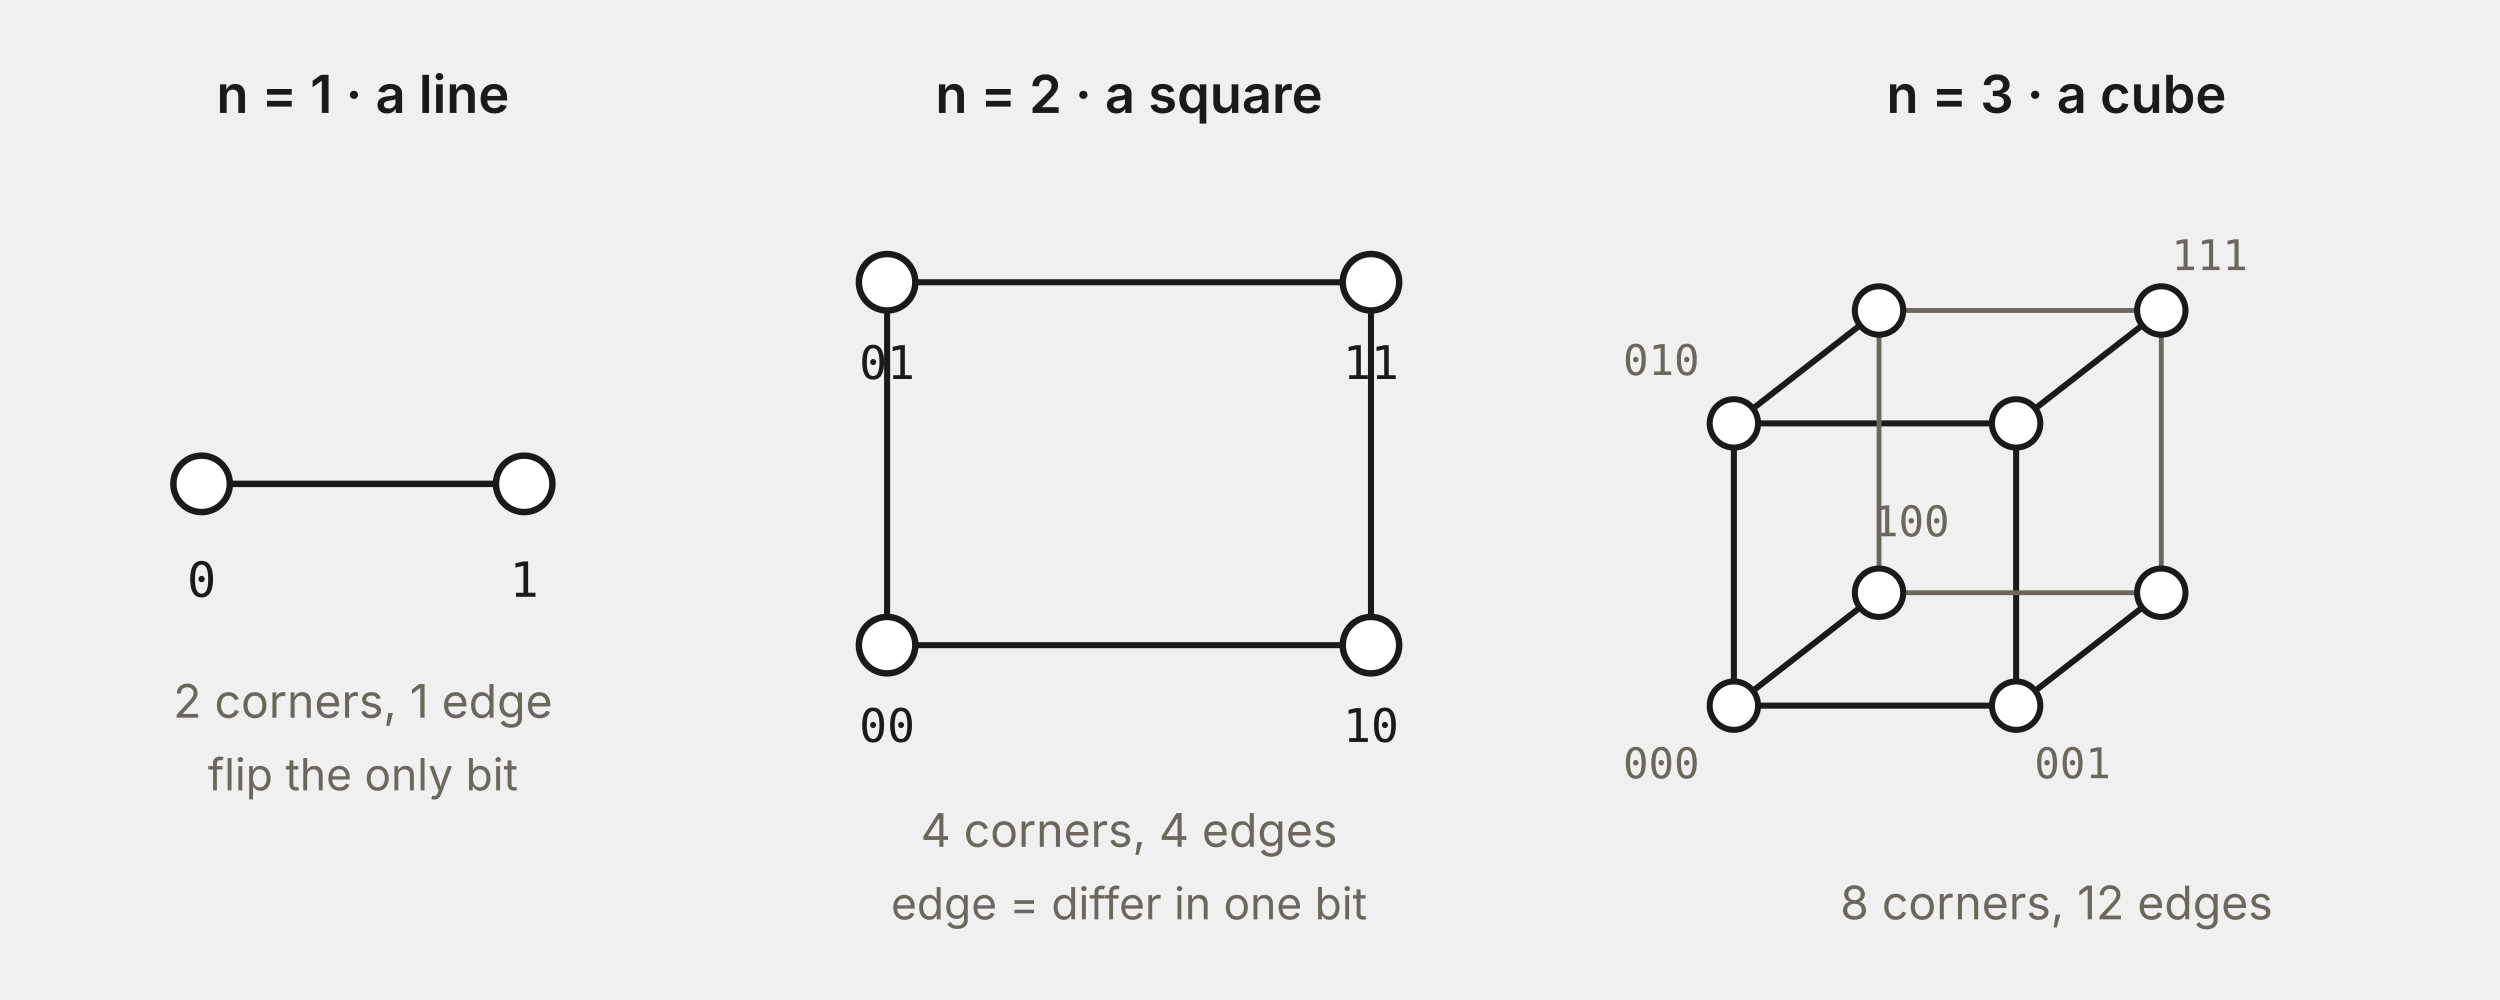
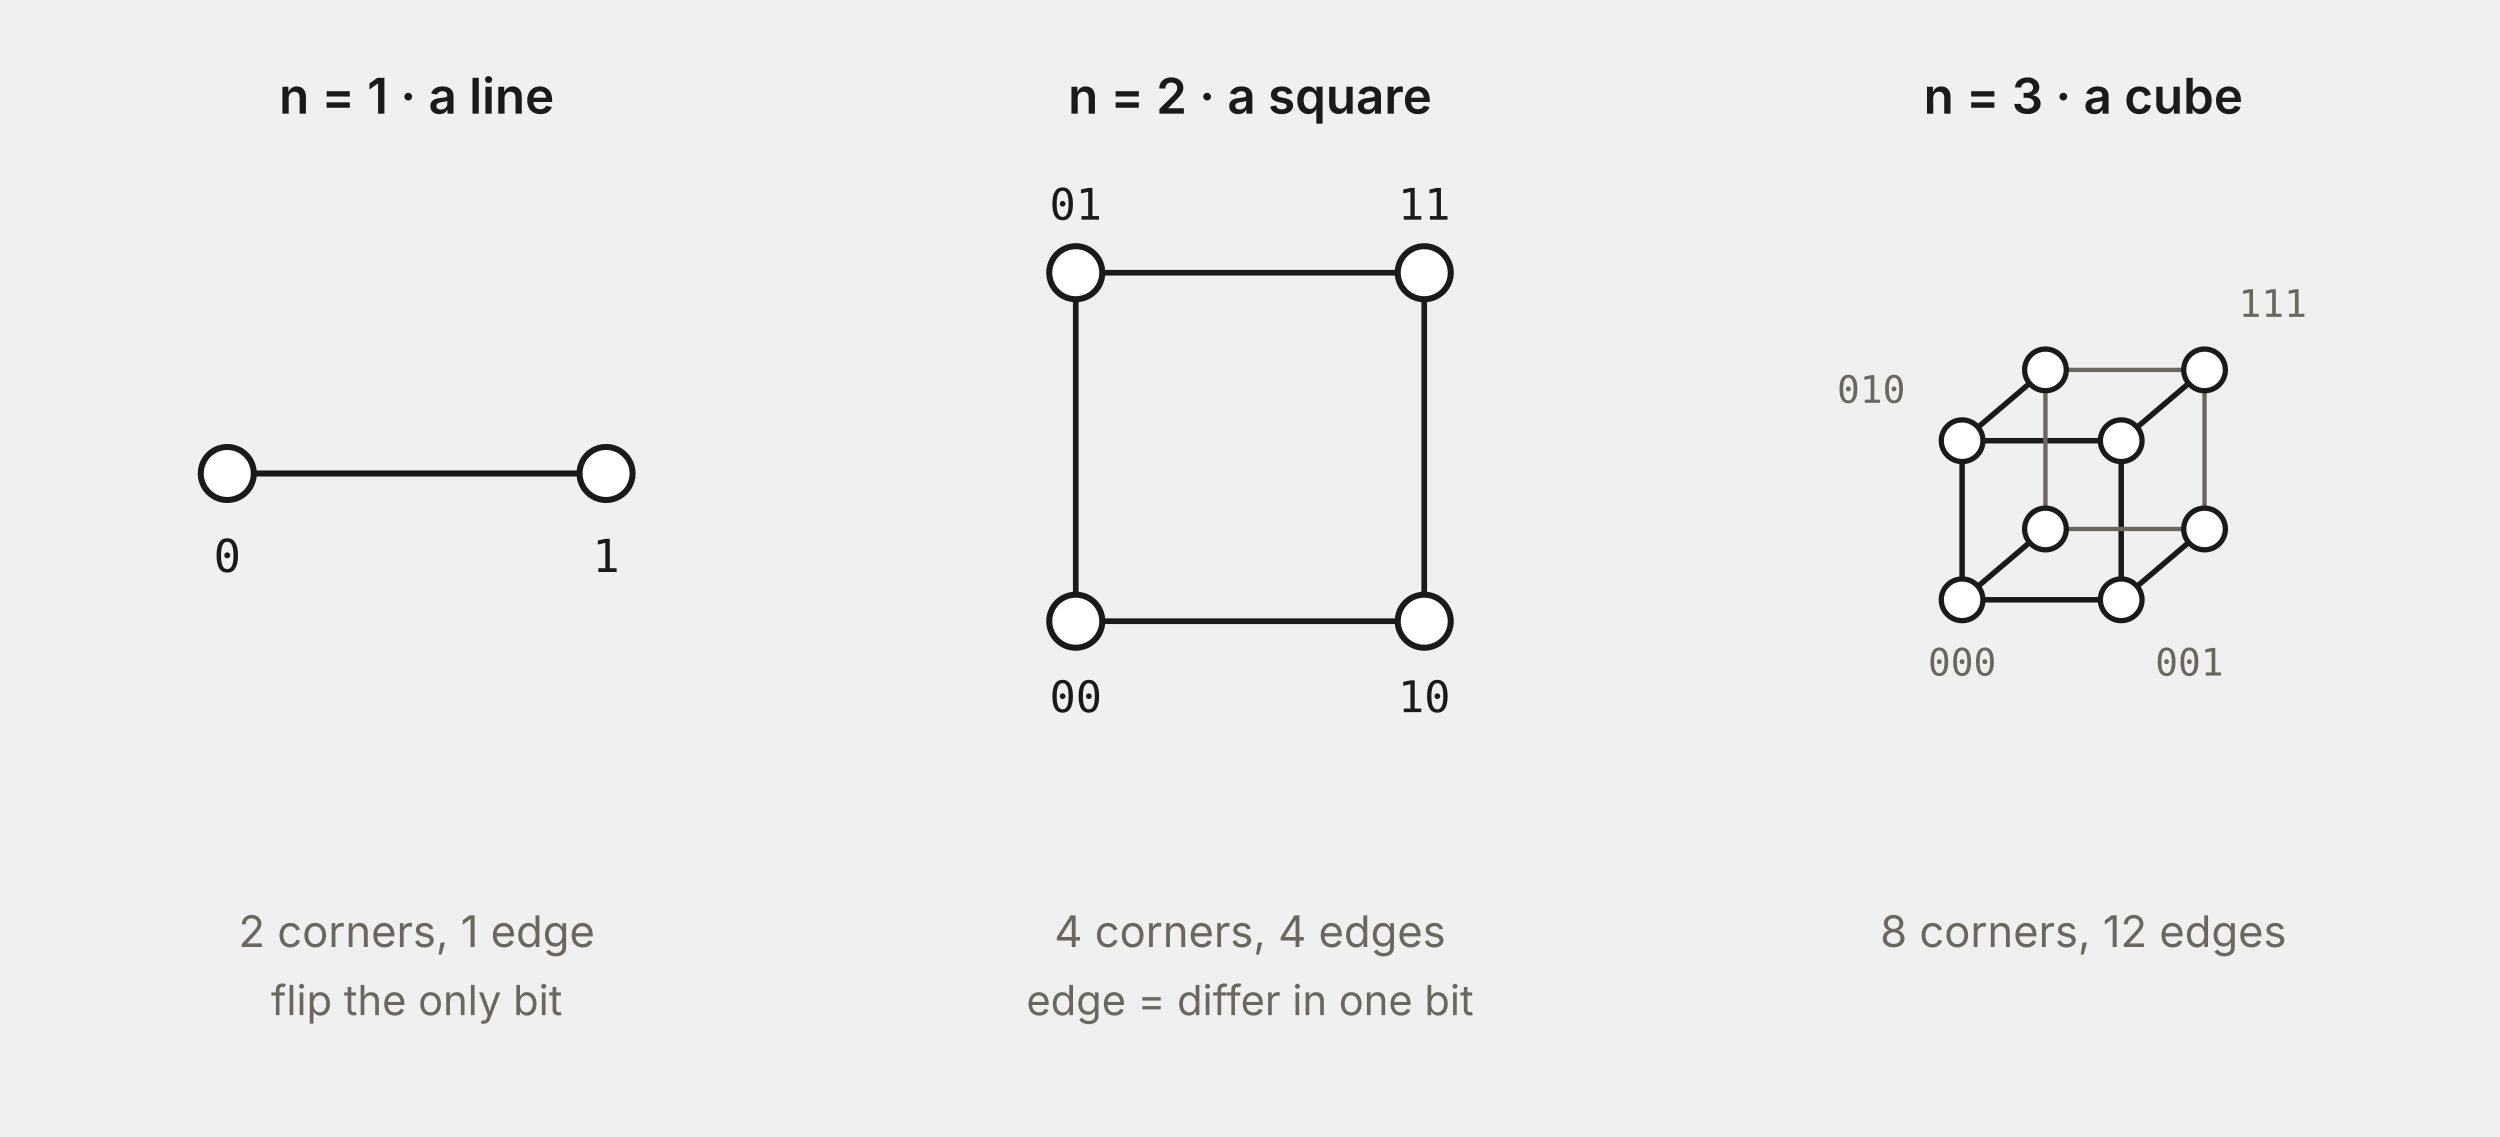
- <svg xmlns="http://www.w3.org/2000/svg" viewBox="0 0 620 248" role="img" aria-label="A line, a square and a cube, with corners labelled by binary strings" font-family="Inter,system-ui,sans-serif" font-size="13" fill="#1a1a1a">
-   <defs>
-     <marker id="ar" viewBox="0 0 10 10" refX="9" refY="5" markerWidth="7" markerHeight="7" orient="auto">
-       <path d="M0 0L10 5L0 10z" fill="#1a1a1a" />
-     </marker>
-   </defs>
-   <text x="90" y="28" text-anchor="middle" font-weight="600" font-size="13">n = 1 · a line</text>
-   <text x="280" y="28" text-anchor="middle" font-weight="600" font-size="13">n = 2 · a square</text>
-   <text x="510" y="28" text-anchor="middle" font-weight="600" font-size="13">n = 3 · a cube</text>
-   <circle cx="50" cy="120" r="7" fill="#fff" stroke="#1a1a1a" stroke-width="1.6" />
-   <circle cx="130" cy="120" r="7" fill="#fff" stroke="#1a1a1a" stroke-width="1.6" />
-   <line x1="57" y1="120" x2="123" y2="120" stroke="#1a1a1a" stroke-width="1.6" />
-   <text x="50" y="148" text-anchor="middle" font-family="ui-monospace,Menlo,monospace" font-size="12">0</text>
-   <text x="130" y="148" text-anchor="middle" font-family="ui-monospace,Menlo,monospace" font-size="12">1</text>
-   <text x="90" y="178" text-anchor="middle" fill="#6b675e" font-size="11.5">2 corners, 1 edge</text>
-   <text x="90" y="196" text-anchor="middle" fill="#6b675e" font-size="11">flip the only bit</text>
-   <line x1="220" y1="160" x2="340" y2="160" stroke="#1a1a1a" stroke-width="1.5" />
-   <line x1="340" y1="160" x2="340" y2="70" stroke="#1a1a1a" stroke-width="1.5" />
-   <line x1="340" y1="70" x2="220" y2="70" stroke="#1a1a1a" stroke-width="1.5" />
-   <line x1="220" y1="70" x2="220" y2="160" stroke="#1a1a1a" stroke-width="1.5" />
-   <circle cx="220" cy="160" r="7" fill="#fff" stroke="#1a1a1a" stroke-width="1.6" />
-   <text x="220" y="184" text-anchor="middle" font-family="ui-monospace,Menlo,monospace" font-size="11.5">00</text>
-   <circle cx="340" cy="160" r="7" fill="#fff" stroke="#1a1a1a" stroke-width="1.6" />
-   <text x="340" y="184" text-anchor="middle" font-family="ui-monospace,Menlo,monospace" font-size="11.5">10</text>
-   <circle cx="220" cy="70" r="7" fill="#fff" stroke="#1a1a1a" stroke-width="1.6" />
-   <text x="220" y="94" text-anchor="middle" font-family="ui-monospace,Menlo,monospace" font-size="11.5">01</text>
-   <circle cx="340" cy="70" r="7" fill="#fff" stroke="#1a1a1a" stroke-width="1.6" />
-   <text x="340" y="94" text-anchor="middle" font-family="ui-monospace,Menlo,monospace" font-size="11.5">11</text>
-   <text x="280" y="210" text-anchor="middle" fill="#6b675e" font-size="11.5">4 corners, 4 edges</text>
-   <text x="280" y="228" text-anchor="middle" fill="#6b675e" font-size="11">edge = differ in one bit</text>
-   <line x1="430" y1="175" x2="500" y2="175" stroke="#1a1a1a" stroke-width="1.5" />
-   <line x1="430" y1="175" x2="430" y2="105" stroke="#1a1a1a" stroke-width="1.5" />
-   <line x1="430" y1="175" x2="466" y2="147" stroke="#1a1a1a" stroke-width="1.5" />
-   <line x1="500" y1="175" x2="500" y2="105" stroke="#1a1a1a" stroke-width="1.5" />
-   <line x1="500" y1="175" x2="536" y2="147" stroke="#1a1a1a" stroke-width="1.5" />
-   <line x1="430" y1="105" x2="500" y2="105" stroke="#1a1a1a" stroke-width="1.5" />
-   <line x1="430" y1="105" x2="466" y2="77" stroke="#1a1a1a" stroke-width="1.5" />
-   <line x1="500" y1="105" x2="536" y2="77" stroke="#1a1a1a" stroke-width="1.5" />
-   <line x1="466" y1="147" x2="536" y2="147" stroke="#6b675e" stroke-width="1.2" />
-   <line x1="466" y1="147" x2="466" y2="77" stroke="#6b675e" stroke-width="1.2" />
-   <line x1="536" y1="147" x2="536" y2="77" stroke="#6b675e" stroke-width="1.2" />
-   <line x1="466" y1="77" x2="536" y2="77" stroke="#6b675e" stroke-width="1.2" />
-   <circle cx="430" cy="175" r="6" fill="#fff" stroke="#1a1a1a" stroke-width="1.5" />
-   <circle cx="500" cy="175" r="6" fill="#fff" stroke="#1a1a1a" stroke-width="1.5" />
-   <circle cx="430" cy="105" r="6" fill="#fff" stroke="#1a1a1a" stroke-width="1.5" />
-   <circle cx="500" cy="105" r="6" fill="#fff" stroke="#1a1a1a" stroke-width="1.5" />
-   <circle cx="466" cy="147" r="6" fill="#fff" stroke="#1a1a1a" stroke-width="1.5" />
-   <circle cx="536" cy="147" r="6" fill="#fff" stroke="#1a1a1a" stroke-width="1.5" />
-   <circle cx="466" cy="77" r="6" fill="#fff" stroke="#1a1a1a" stroke-width="1.5" />
-   <circle cx="536" cy="77" r="6" fill="#fff" stroke="#1a1a1a" stroke-width="1.5" />
-   <text x="412" y="193" text-anchor="middle" font-family="ui-monospace,Menlo,monospace" font-size="10.5" fill="#6b675e">000</text>
-   <text x="514" y="193" text-anchor="middle" font-family="ui-monospace,Menlo,monospace" font-size="10.5" fill="#6b675e">001</text>
-   <text x="412" y="93" text-anchor="middle" font-family="ui-monospace,Menlo,monospace" font-size="10.5" fill="#6b675e">010</text>
-   <text x="474" y="133" text-anchor="middle" font-family="ui-monospace,Menlo,monospace" font-size="10.5" fill="#6b675e">100</text>
-   <text x="548" y="67" text-anchor="middle" font-family="ui-monospace,Menlo,monospace" font-size="10.5" fill="#6b675e">111</text>
-   <text x="510" y="228" text-anchor="middle" fill="#6b675e" font-size="11.5">8 corners, 12 edges</text>
+ <svg xmlns="http://www.w3.org/2000/svg" viewBox="0 0 660 300" role="img" aria-label="A line, a square and a cube, with corners labelled by binary strings" font-family="Inter,system-ui,sans-serif" font-size="13" fill="#1a1a1a">
+   <text x="110" y="30" text-anchor="middle" font-weight="600" font-size="13">n = 1 · a line</text>
+   <text x="330" y="30" text-anchor="middle" font-weight="600" font-size="13">n = 2 · a square</text>
+   <text x="550" y="30" text-anchor="middle" font-weight="600" font-size="13">n = 3 · a cube</text>
+   <line x1="60" y1="125" x2="160" y2="125" stroke="#1a1a1a" stroke-width="1.6" />
+   <circle cx="60" cy="125" r="7" fill="#fff" stroke="#1a1a1a" stroke-width="1.6" />
+   <text x="60" y="151" text-anchor="middle" font-family="ui-monospace,Menlo,monospace" font-size="12">0</text>
+   <circle cx="160" cy="125" r="7" fill="#fff" stroke="#1a1a1a" stroke-width="1.6" />
+   <text x="160" y="151" text-anchor="middle" font-family="ui-monospace,Menlo,monospace" font-size="12">1</text>
+   <text x="110" y="250" text-anchor="middle" fill="#6b675e" font-size="11.5">2 corners, 1 edge</text>
+   <text x="110" y="268" text-anchor="middle" fill="#6b675e" font-size="11">flip the only bit</text>
+   <line x1="284" y1="164" x2="376" y2="164" stroke="#1a1a1a" stroke-width="1.5" />
+   <line x1="376" y1="164" x2="376" y2="72" stroke="#1a1a1a" stroke-width="1.5" />
+   <line x1="376" y1="72" x2="284" y2="72" stroke="#1a1a1a" stroke-width="1.5" />
+   <line x1="284" y1="72" x2="284" y2="164" stroke="#1a1a1a" stroke-width="1.5" />
+   <circle cx="284" cy="164" r="7" fill="#fff" stroke="#1a1a1a" stroke-width="1.6" />
+   <circle cx="376" cy="164" r="7" fill="#fff" stroke="#1a1a1a" stroke-width="1.6" />
+   <circle cx="284" cy="72" r="7" fill="#fff" stroke="#1a1a1a" stroke-width="1.6" />
+   <circle cx="376" cy="72" r="7" fill="#fff" stroke="#1a1a1a" stroke-width="1.6" />
+   <text x="284" y="188" text-anchor="middle" font-family="ui-monospace,Menlo,monospace" font-size="11.5">00</text>
+   <text x="376" y="188" text-anchor="middle" font-family="ui-monospace,Menlo,monospace" font-size="11.5">10</text>
+   <text x="284" y="58" text-anchor="middle" font-family="ui-monospace,Menlo,monospace" font-size="11.5">01</text>
+   <text x="376" y="58" text-anchor="middle" font-family="ui-monospace,Menlo,monospace" font-size="11.5">11</text>
+   <text x="330" y="250" text-anchor="middle" fill="#6b675e" font-size="11.5">4 corners, 4 edges</text>
+   <text x="330" y="268" text-anchor="middle" fill="#6b675e" font-size="11">edge = differ in one bit</text>
+   <line x1="518.0" y1="158.35" x2="560.0" y2="158.35" stroke="#1a1a1a" stroke-width="1.45" />
+   <line x1="518.0" y1="158.35" x2="518.0" y2="116.35" stroke="#1a1a1a" stroke-width="1.45" />
+   <line x1="518.0" y1="158.35" x2="540.0" y2="139.65" stroke="#1a1a1a" stroke-width="1.45" />
+   <line x1="560.0" y1="158.35" x2="560.0" y2="116.35" stroke="#1a1a1a" stroke-width="1.45" />
+   <line x1="560.0" y1="158.35" x2="582.0" y2="139.65" stroke="#1a1a1a" stroke-width="1.45" />
+   <line x1="518.0" y1="116.35" x2="560.0" y2="116.35" stroke="#1a1a1a" stroke-width="1.45" />
+   <line x1="518.0" y1="116.35" x2="540.0" y2="97.65" stroke="#1a1a1a" stroke-width="1.45" />
+   <line x1="560.0" y1="116.35" x2="582.0" y2="97.65" stroke="#1a1a1a" stroke-width="1.45" />
+   <line x1="540.0" y1="139.65" x2="582.0" y2="139.65" stroke="#6b675e" stroke-width="1.15" />
+   <line x1="540.0" y1="139.65" x2="540.0" y2="97.65" stroke="#6b675e" stroke-width="1.15" />
+   <line x1="582.0" y1="139.65" x2="582.0" y2="97.65" stroke="#6b675e" stroke-width="1.15" />
+   <line x1="540.0" y1="97.65" x2="582.0" y2="97.65" stroke="#6b675e" stroke-width="1.15" />
+   <circle cx="518.0" cy="158.35" r="5.5" fill="#fff" stroke="#1a1a1a" stroke-width="1.4" />
+   <circle cx="560.0" cy="158.35" r="5.5" fill="#fff" stroke="#1a1a1a" stroke-width="1.4" />
+   <circle cx="518.0" cy="116.35" r="5.5" fill="#fff" stroke="#1a1a1a" stroke-width="1.4" />
+   <circle cx="560.0" cy="116.35" r="5.5" fill="#fff" stroke="#1a1a1a" stroke-width="1.4" />
+   <circle cx="540.0" cy="139.65" r="5.5" fill="#fff" stroke="#1a1a1a" stroke-width="1.4" />
+   <circle cx="582.0" cy="139.65" r="5.5" fill="#fff" stroke="#1a1a1a" stroke-width="1.4" />
+   <circle cx="540.0" cy="97.65" r="5.5" fill="#fff" stroke="#1a1a1a" stroke-width="1.4" />
+   <circle cx="582.0" cy="97.65" r="5.5" fill="#fff" stroke="#1a1a1a" stroke-width="1.4" />
+   <text x="518.0" y="178.35" text-anchor="middle" font-family="ui-monospace,Menlo,monospace" font-size="10" fill="#6b675e">000</text>
+   <text x="578.0" y="178.35" text-anchor="middle" font-family="ui-monospace,Menlo,monospace" font-size="10" fill="#6b675e">001</text>
+   <text x="494.0" y="106.35" text-anchor="middle" font-family="ui-monospace,Menlo,monospace" font-size="10" fill="#6b675e">010</text>
+   <text x="600.0" y="83.65" text-anchor="middle" font-family="ui-monospace,Menlo,monospace" font-size="10" fill="#6b675e">111</text>
+   <text x="550" y="250" text-anchor="middle" fill="#6b675e" font-size="11.5">8 corners, 12 edges</text>
</svg>
